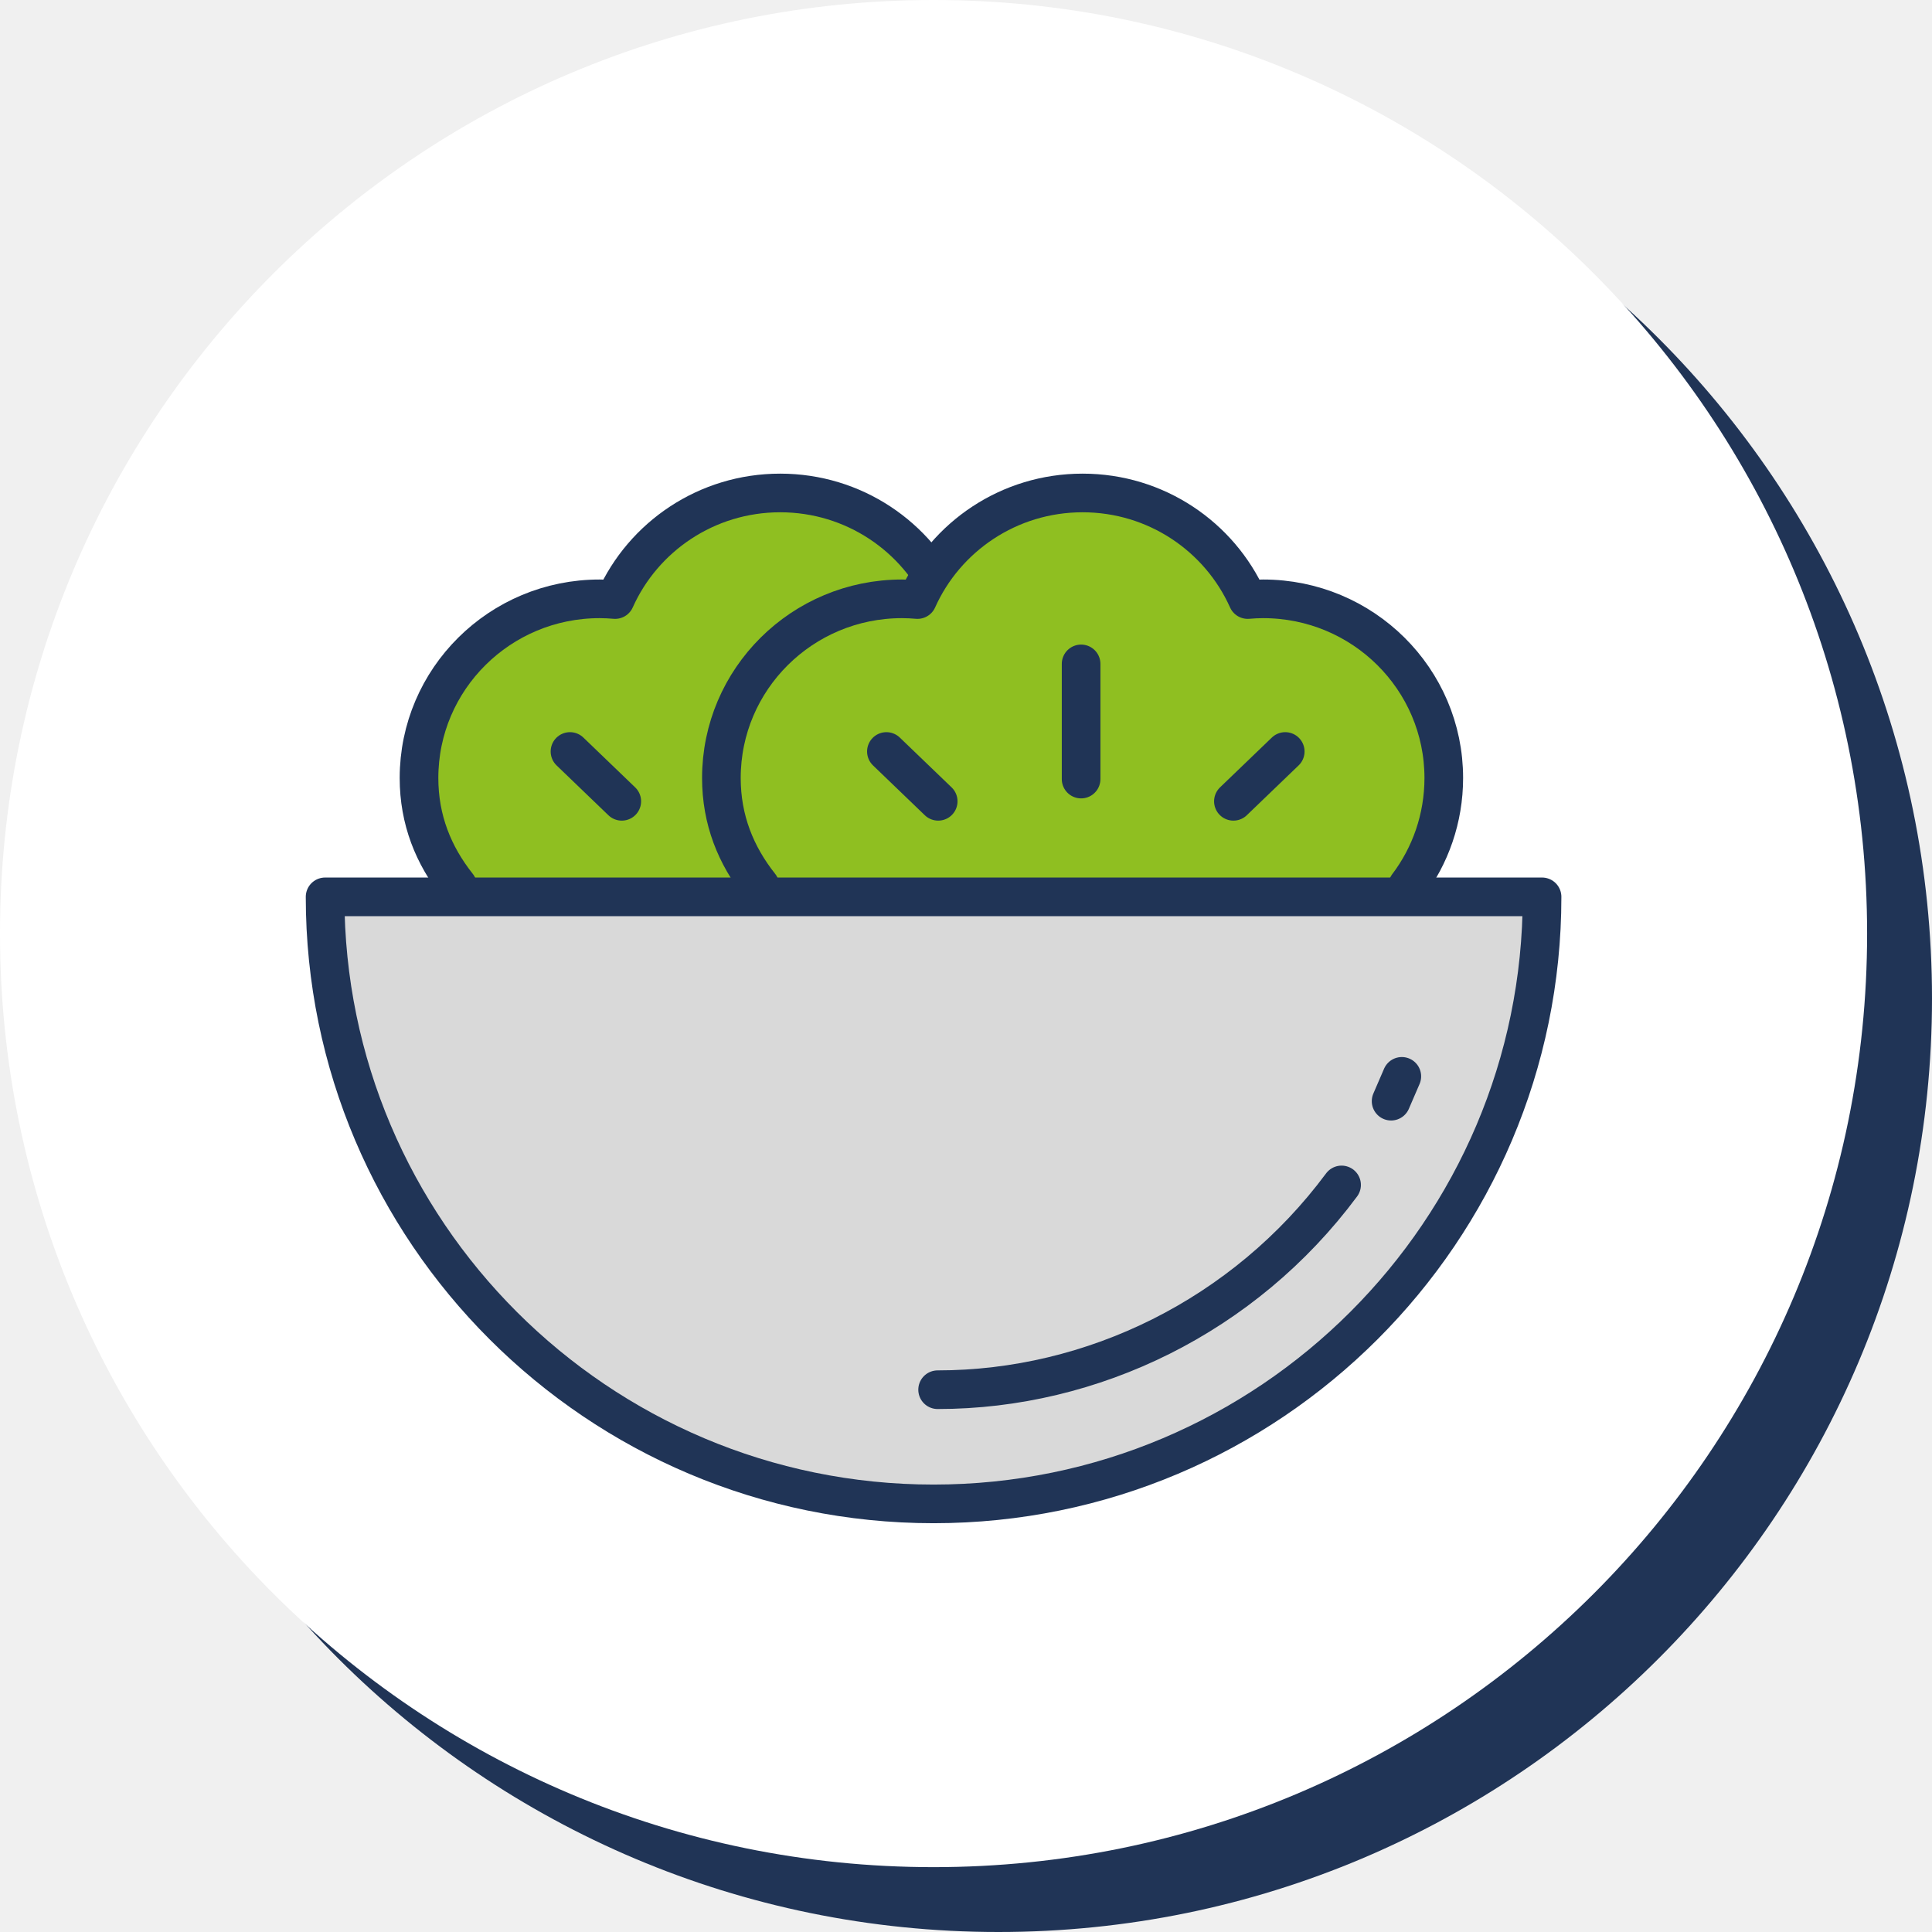
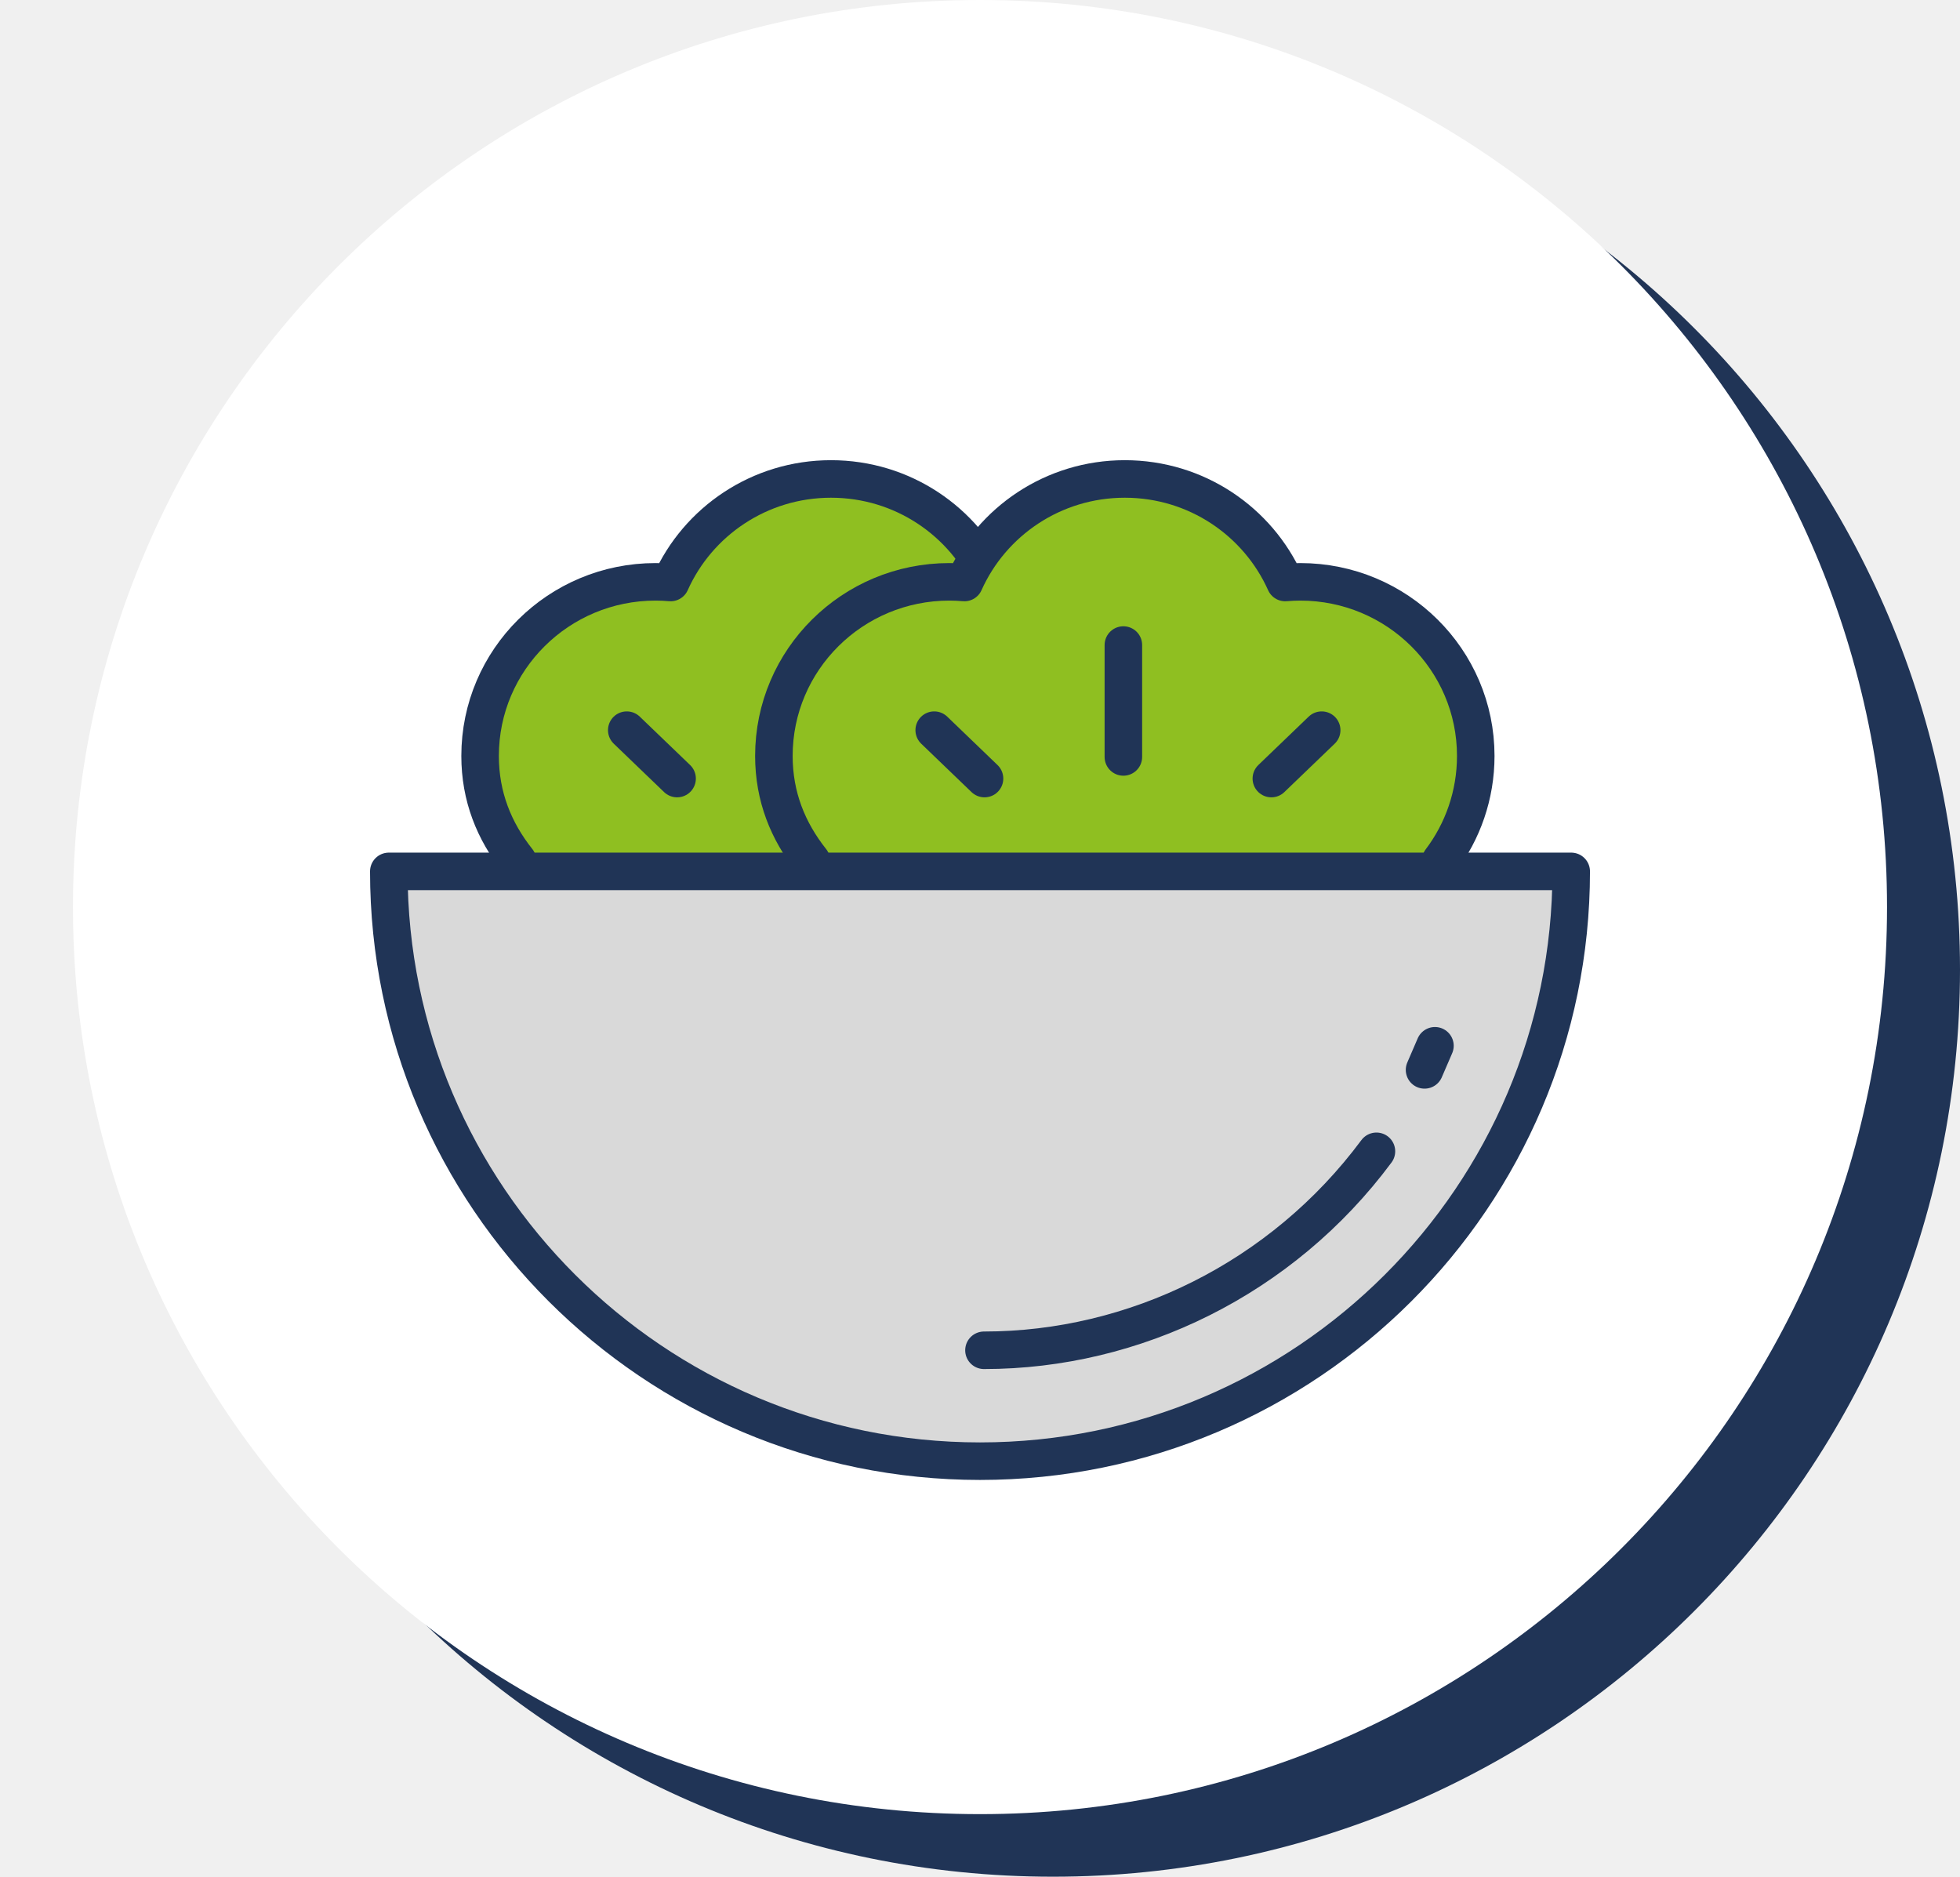
- <svg xmlns="http://www.w3.org/2000/svg" version="1.1" id="Calque_1" x="0px" y="0px" width="90px" height="90px" viewBox="0 0 90 90" enable-background="new 0 0 90 90" xml:space="preserve">
-   <path fill="#203456" d="M46.511,90C70.528,90,90,70.529,90,46.512c0-24.02-19.472-43.491-43.489-43.491  c-24.019,0-43.489,19.471-43.489,43.491C3.021,70.529,22.492,90,46.511,90" />
-   <path fill="#FFFFFF" d="M43.489,86.979c24.018,0,43.488-19.471,43.488-43.489C86.978,19.47,67.507,0,43.489,0  C19.471,0,0,19.47,0,43.489C0,67.508,19.471,86.979,43.489,86.979" />
+ <svg xmlns="http://www.w3.org/2000/svg" version="1.1" id="Calque_1" x="0px" y="0px" width="94px" height="90px" viewBox="0 0 94 90" enable-background="new 0 0 94 90" xml:space="preserve">
+   <path fill="#203456" d="M50.499,90C74.522,90,94,70.524,94,46.5S74.522,3,50.499,3C26.476,3,7,22.476,7,46.5S26.476,90,50.499,90" />
+   <path fill="#FFFFFF" d="M47.001,87C71.024,87,90.5,67.523,90.5,43.5C90.5,19.475,71.024,0,47.001,0C22.977,0,3.5,19.475,3.5,43.5  C3.5,67.523,22.977,87,47.001,87" />
  <g id="icon_100_x25__salades_1_">
-     <path fill="#8FBF21" d="M51.488,41.264c1.057-1.395,1.683-3.142,1.683-5.021c0-4.61-3.768-8.347-8.413-8.347   c-0.243,0-0.484,0.013-0.722,0.033c-1.309-2.925-4.259-4.965-7.691-4.965s-6.383,2.041-7.691,4.965   c-0.237-0.02-0.478-0.033-0.722-0.033c-4.646,0-8.413,3.737-8.413,8.347c0,1.947,0.672,3.601,1.798,5.021" />
-     <path fill="none" stroke="#203456" stroke-width="1.8" stroke-linecap="round" stroke-linejoin="round" stroke-miterlimit="10" d="   M51.488,41.264c1.057-1.395,1.683-3.142,1.683-5.021c0-4.61-3.768-8.347-8.413-8.347c-0.243,0-0.484,0.013-0.722,0.033   c-1.309-2.925-4.259-4.965-7.691-4.965s-6.383,2.041-7.691,4.965c-0.237-0.02-0.478-0.033-0.722-0.033   c-4.646,0-8.413,3.737-8.413,8.347c0,1.947,0.672,3.601,1.798,5.021" />
-     <path fill="#8FBF21" d="M65.575,41.264c1.056-1.395,1.682-3.142,1.682-5.021c0-4.61-3.767-8.347-8.413-8.347   c-0.243,0-0.484,0.013-0.722,0.033c-1.309-2.925-4.259-4.965-7.691-4.965s-6.383,2.041-7.691,4.965   c-0.237-0.02-0.478-0.033-0.722-0.033c-4.646,0-8.413,3.737-8.413,8.347c0,1.947,0.672,3.601,1.798,5.021" />
-     <path fill="none" stroke="#203456" stroke-width="1.8" stroke-linecap="round" stroke-linejoin="round" stroke-miterlimit="10" d="   M65.575,41.264c1.056-1.395,1.682-3.142,1.682-5.021c0-4.61-3.767-8.347-8.413-8.347c-0.243,0-0.484,0.013-0.722,0.033   c-1.309-2.925-4.259-4.965-7.691-4.965s-6.383,2.041-7.691,4.965c-0.237-0.02-0.478-0.033-0.722-0.033   c-4.646,0-8.413,3.737-8.413,8.347c0,1.947,0.672,3.601,1.798,5.021" />
-     <path fill="none" stroke="#203456" stroke-width="1.8" stroke-linecap="round" stroke-miterlimit="10" d="M26.552,35.007   l2.413,2.321 M41.292,35.007l2.413,2.321 M57.457,37.328l2.414-2.321 M50.362,30.927v5.365" />
-     <path fill="#D9D9D9" d="M71.835,41.779c0,15.567-12.69,28.278-28.346,28.278S15.144,57.348,15.144,41.779H71.835z" />
-     <path fill="none" stroke="#203456" stroke-width="1.8" stroke-linecap="round" stroke-linejoin="round" stroke-miterlimit="10" d="   M71.835,41.779c0,15.567-12.69,28.278-28.346,28.278S15.144,57.348,15.144,41.779H71.835z" />
-     <path fill="none" stroke="#203456" stroke-width="1.8" stroke-linecap="round" stroke-miterlimit="10" d="M65.302,50.141   l-0.499,1.156 M62.496,55.199c-4.53,6.1-11.604,9.539-18.818,9.539" />
+     <path fill="#8FBF21" d="M55.002,41.274c1.058-1.396,1.683-3.143,1.683-5.022c0-4.611-3.768-8.349-8.414-8.349   c-0.244,0-0.484,0.013-0.723,0.032c-1.309-2.926-4.26-4.966-7.693-4.966s-6.385,2.041-7.693,4.966   c-0.238-0.02-0.478-0.032-0.723-0.032c-4.646,0-8.414,3.737-8.414,8.349c0,1.947,0.672,3.602,1.798,5.022" />
+     <path fill="none" stroke="#203456" stroke-width="1.8" stroke-linecap="round" stroke-linejoin="round" stroke-miterlimit="10" d="   M55.002,41.274c1.058-1.396,1.683-3.143,1.683-5.022c0-4.611-3.768-8.349-8.414-8.349c-0.244,0-0.484,0.013-0.723,0.032   c-1.309-2.926-4.26-4.966-7.693-4.966s-6.385,2.041-7.693,4.966c-0.238-0.02-0.478-0.032-0.723-0.032   c-4.646,0-8.414,3.737-8.414,8.349c0,1.947,0.672,3.602,1.798,5.022" />
+     <path fill="#8FBF21" d="M69.093,41.274c1.057-1.396,1.683-3.143,1.683-5.022c0-4.611-3.769-8.349-8.416-8.349   c-0.243,0-0.484,0.013-0.722,0.032c-1.31-2.926-4.26-4.966-7.693-4.966s-6.385,2.041-7.693,4.966   c-0.237-0.02-0.479-0.032-0.723-0.032c-4.646,0-8.414,3.737-8.414,8.349c0,1.947,0.672,3.602,1.798,5.022" />
+     <path fill="none" stroke="#203456" stroke-width="1.8" stroke-linecap="round" stroke-linejoin="round" stroke-miterlimit="10" d="   M69.093,41.274c1.057-1.396,1.683-3.143,1.683-5.022c0-4.611-3.769-8.349-8.416-8.349c-0.243,0-0.484,0.013-0.722,0.032   c-1.31-2.926-4.26-4.966-7.693-4.966s-6.385,2.041-7.693,4.966c-0.237-0.02-0.479-0.032-0.723-0.032   c-4.646,0-8.414,3.737-8.414,8.349c0,1.947,0.672,3.602,1.798,5.022" />
+     <path fill="none" stroke="#203456" stroke-width="1.8" stroke-linecap="round" stroke-miterlimit="10" d="M30.059,35.016   l2.414,2.321 M44.804,35.016l2.413,2.321 M60.973,37.337l2.414-2.321 M53.876,30.934V36.3" />
+     <path fill="#D9D9D9" d="M75.354,41.789c0,15.57-12.694,28.284-28.354,28.284S18.647,57.361,18.647,41.789H75.354z" />
+     <path fill="none" stroke="#203456" stroke-width="1.8" stroke-linecap="round" stroke-linejoin="round" stroke-miterlimit="10" d="   M75.354,41.789c0,15.57-12.694,28.284-28.354,28.284S18.647,57.361,18.647,41.789H75.354z" />
+     <path fill="none" stroke="#203456" stroke-width="1.8" stroke-linecap="round" stroke-miterlimit="10" d="M68.819,50.152   l-0.499,1.156 M66.013,55.213c-4.531,6.101-11.606,9.542-18.823,9.542" />
  </g>
</svg>
